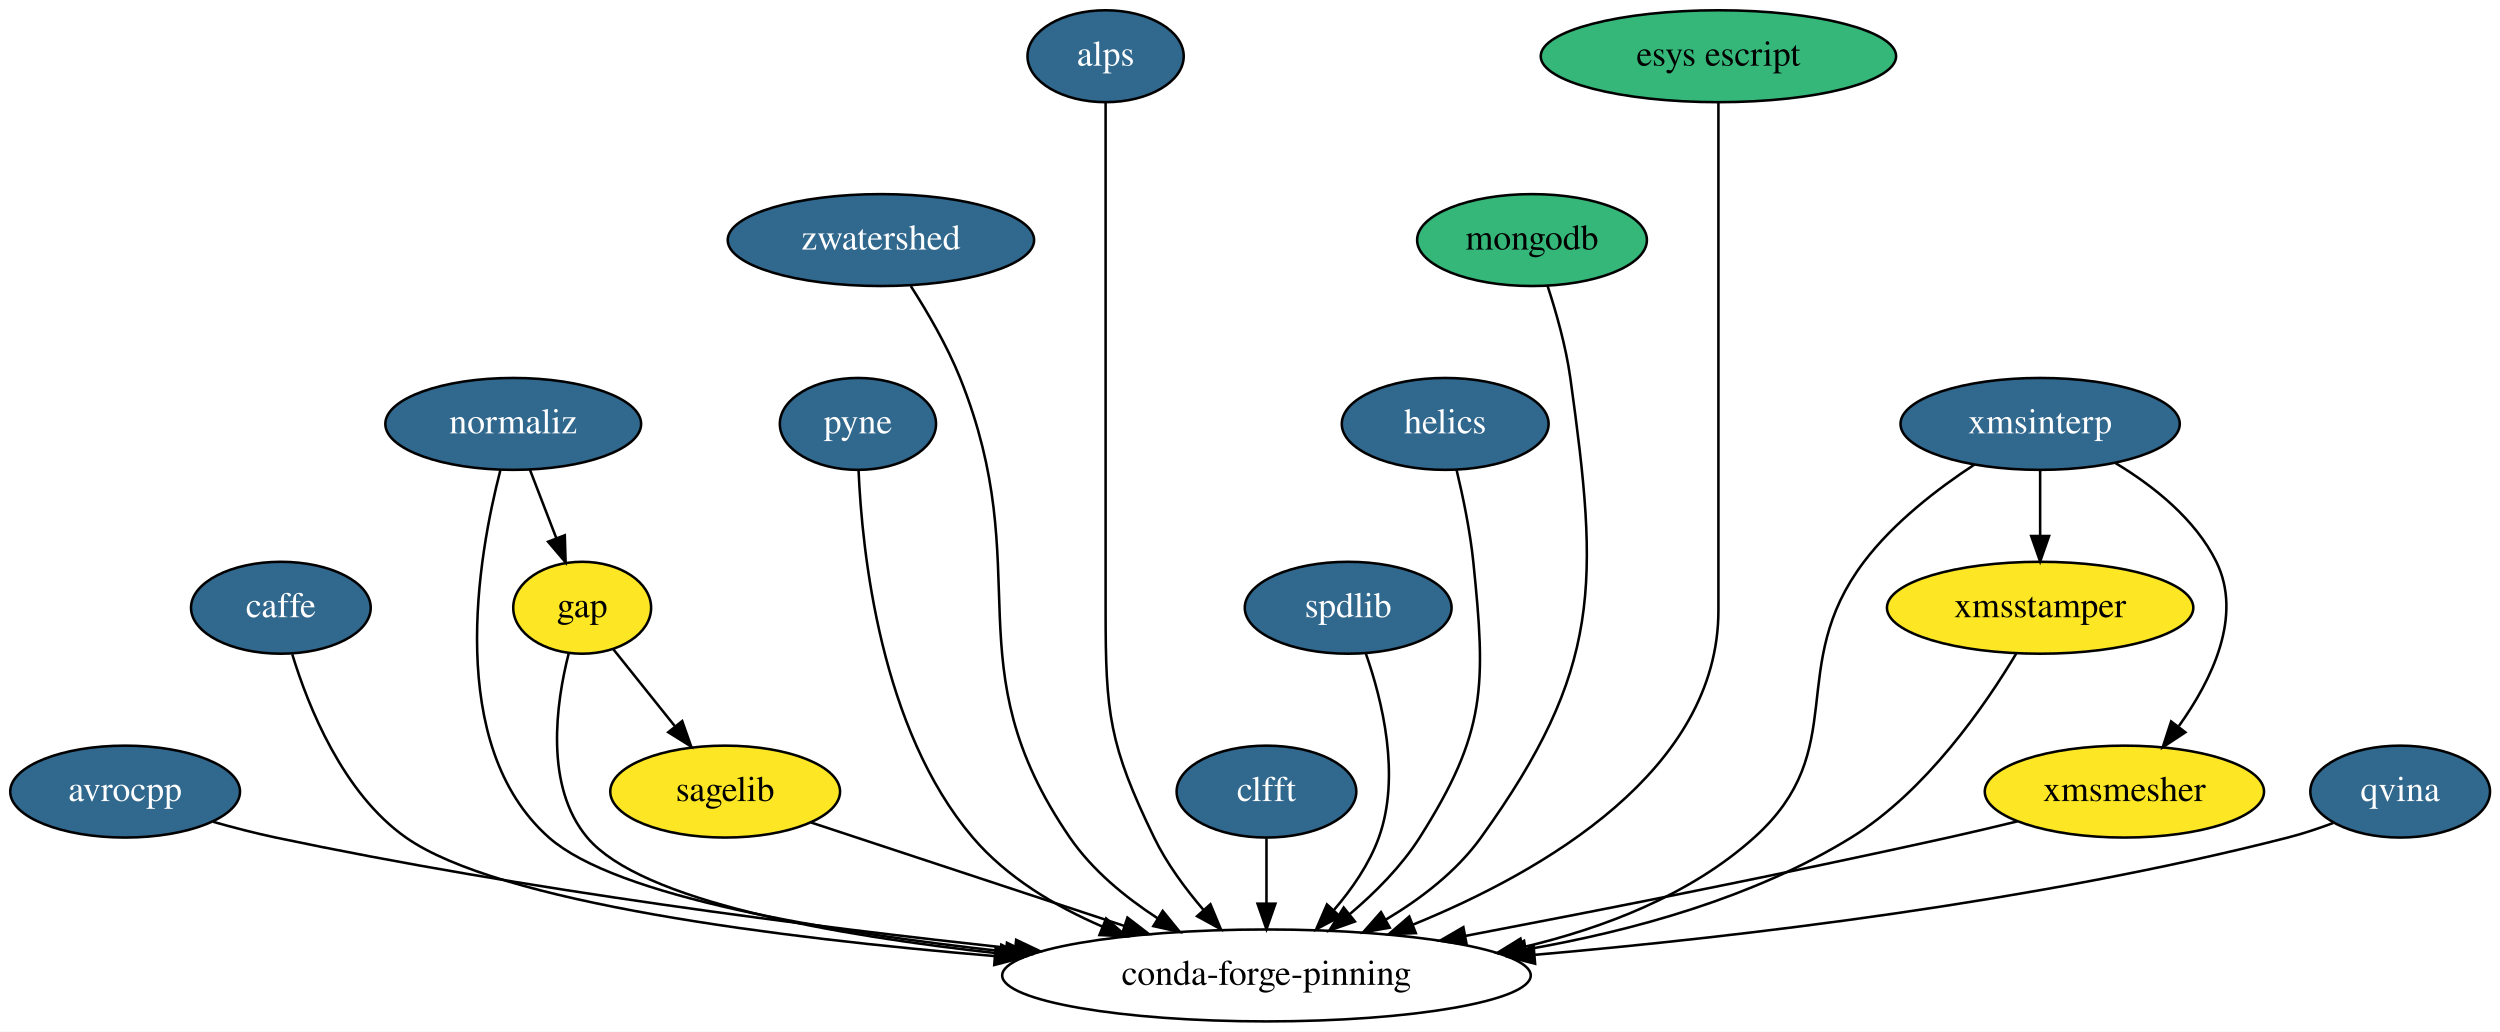
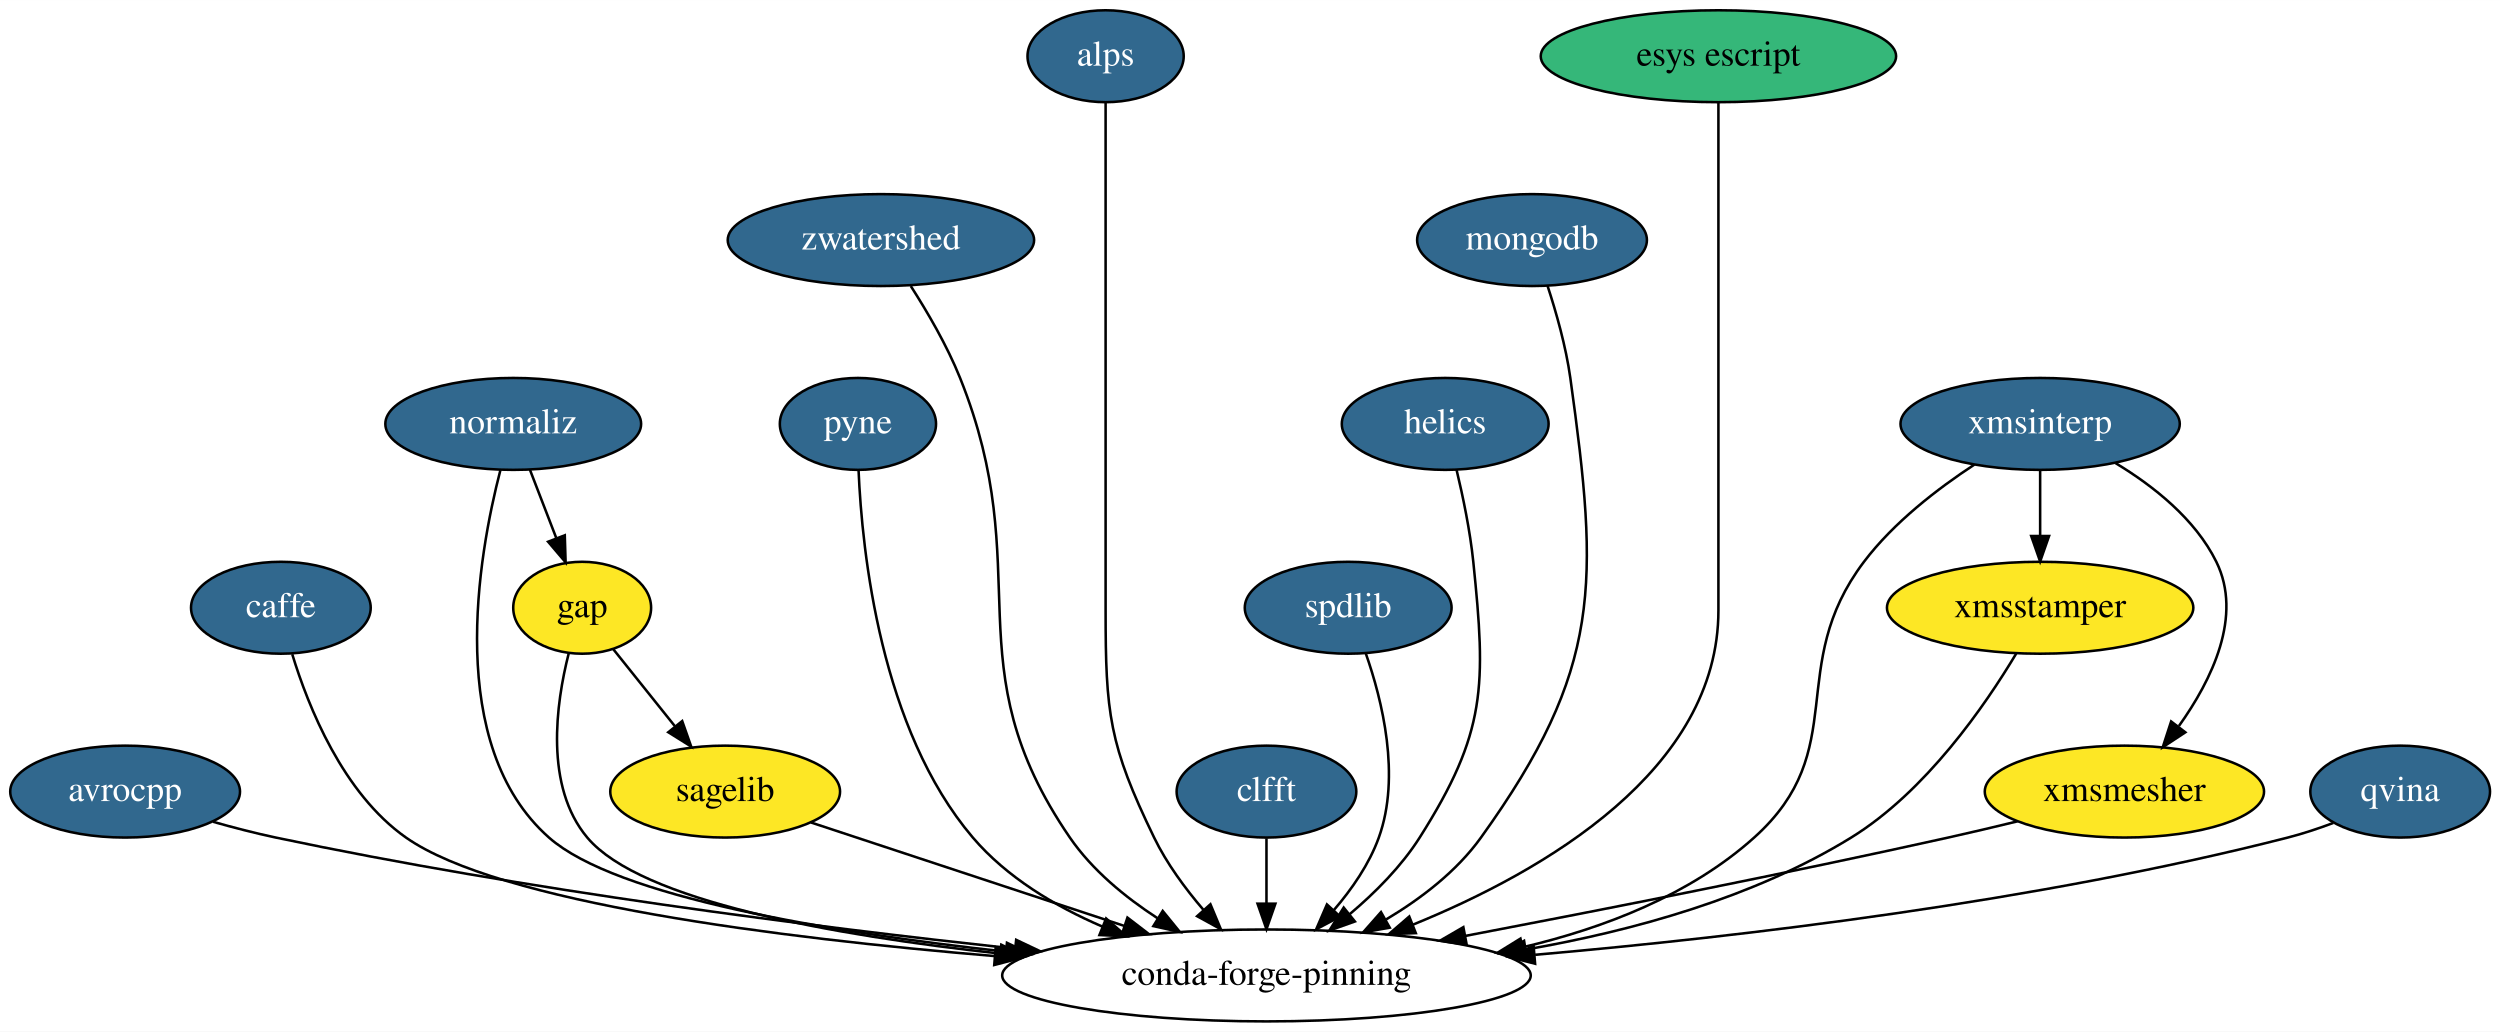
<svg xmlns="http://www.w3.org/2000/svg" xmlns:xlink="http://www.w3.org/1999/xlink" width="979pt" height="404pt" viewBox="0.00 0.00 979.10 404.00">
  <g id="graph0" class="graph" transform="scale(1 1) rotate(0) translate(4 400)">
    <polygon fill="white" stroke="transparent" points="-4,4 -4,-400 975.1,-400 975.1,4 -4,4" />
    <g id="node1" class="node">
      <g id="a_node1">
        <a xlink:href="https://github.com/conda-forge/avrocpp-feedstock/pull/8" xlink:title="avrocpp">
          <ellipse fill="#31688e" stroke="black" cx="45" cy="-90" rx="45" ry="18" />
          <text text-anchor="middle" x="45" y="-86.3" font-family="Times,serif" font-size="14.00" fill="white">avrocpp</text>
        </a>
      </g>
    </g>
    <g id="node2" class="node">
      <ellipse fill="none" stroke="black" cx="492" cy="-18" rx="103.5" ry="18" />
      <text text-anchor="middle" x="492" y="-14.3" font-family="Times,serif" font-size="14.00">conda-forge-pinning</text>
    </g>
    <g id="edge1" class="edge">
      <path fill="none" stroke="black" d="M79.42,-78.18C87.43,-75.91 95.97,-73.7 104,-72 201.4,-51.43 314.32,-37.05 393.13,-28.51" />
      <polygon fill="black" stroke="black" points="393.97,-31.94 403.54,-27.4 393.22,-24.98 393.97,-31.94" />
    </g>
    <g id="node3" class="node">
      <g id="a_node3">
        <a xlink:href="https://github.com/conda-forge/caffe-feedstock/pull/57" xlink:title="caffe">
          <ellipse fill="#31688e" stroke="black" cx="106" cy="-162" rx="35.19" ry="18" />
          <text text-anchor="middle" x="106" y="-158.3" font-family="Times,serif" font-size="14.00" fill="white">caffe</text>
        </a>
      </g>
    </g>
    <g id="edge2" class="edge">
      <path fill="none" stroke="black" d="M110.45,-143.81C116.74,-123.21 130.31,-89.32 155,-72 191.4,-46.46 301.03,-32.65 385.46,-25.59" />
      <polygon fill="black" stroke="black" points="385.95,-29.07 395.63,-24.77 385.38,-22.09 385.95,-29.07" />
    </g>
    <g id="node4" class="node">
      <g id="a_node4">
        <a xlink:href="https://github.com/conda-forge/gap-feedstock" xlink:title="gap">
          <ellipse fill="#fde725" stroke="black" cx="224" cy="-162" rx="27" ry="18" />
          <text text-anchor="middle" x="224" y="-158.3" font-family="Times,serif" font-size="14.00">gap</text>
        </a>
      </g>
    </g>
    <g id="edge3" class="edge">
      <path fill="none" stroke="black" d="M218.72,-144.08C213.71,-124.38 209.21,-92.01 226,-72 246.88,-47.13 322.47,-33.67 387.75,-26.55" />
      <polygon fill="black" stroke="black" points="388.14,-30.03 397.72,-25.5 387.41,-23.07 388.14,-30.03" />
    </g>
    <g id="node5" class="node">
      <g id="a_node5">
        <a xlink:href="https://github.com/conda-forge/sagelib-feedstock" xlink:title="sagelib">
          <ellipse fill="#fde725" stroke="black" cx="280" cy="-90" rx="45" ry="18" />
          <text text-anchor="middle" x="280" y="-86.3" font-family="Times,serif" font-size="14.00">sagelib</text>
        </a>
      </g>
    </g>
    <g id="edge4" class="edge">
      <path fill="none" stroke="black" d="M236.15,-145.81C243.19,-137.02 252.22,-125.73 260.25,-115.69" />
      <polygon fill="black" stroke="black" points="263.18,-117.62 266.7,-107.63 257.72,-113.25 263.18,-117.62" />
    </g>
    <g id="edge5" class="edge">
      <path fill="none" stroke="black" d="M313.59,-77.91C346.53,-67.03 397.33,-50.26 436.31,-37.39" />
      <polygon fill="black" stroke="black" points="437.55,-40.66 445.95,-34.21 435.35,-34.02 437.55,-40.66" />
    </g>
    <g id="node6" class="node">
      <g id="a_node6">
        <a xlink:href="https://github.com/conda-forge/pyne-feedstock/pull/39" xlink:title="pyne">
          <ellipse fill="#31688e" stroke="black" cx="332" cy="-234" rx="30.59" ry="18" />
          <text text-anchor="middle" x="332" y="-230.3" font-family="Times,serif" font-size="14.00" fill="white">pyne</text>
        </a>
      </g>
    </g>
    <g id="edge6" class="edge">
      <path fill="none" stroke="black" d="M332.25,-215.8C333.62,-183.77 340.86,-114.41 377,-72 390.3,-56.4 409.16,-45.13 427.78,-37.11" />
      <polygon fill="black" stroke="black" points="429.2,-40.31 437.16,-33.32 426.58,-33.82 429.2,-40.31" />
    </g>
    <g id="node7" class="node">
      <g id="a_node7">
        <a xlink:href="https://github.com/conda-forge/zwatershed-feedstock/pull/15" xlink:title="zwatershed">
          <ellipse fill="#31688e" stroke="black" cx="341" cy="-306" rx="60" ry="18" />
          <text text-anchor="middle" x="341" y="-302.3" font-family="Times,serif" font-size="14.00" fill="white">zwatershed</text>
        </a>
      </g>
    </g>
    <g id="edge7" class="edge">
      <path fill="none" stroke="black" d="M352.69,-288C359.17,-277.91 366.92,-264.66 372,-252 402.65,-175.67 368.47,-139.83 415,-72 423.73,-59.28 436.59,-48.7 449.31,-40.42" />
      <polygon fill="black" stroke="black" points="451.36,-43.27 458.05,-35.06 447.69,-37.31 451.36,-43.27" />
    </g>
    <g id="node8" class="node">
      <g id="a_node8">
        <a xlink:href="https://github.com/conda-forge/alps-feedstock/pull/30" xlink:title="alps">
          <ellipse fill="#31688e" stroke="black" cx="429" cy="-378" rx="30.59" ry="18" />
          <text text-anchor="middle" x="429" y="-374.3" font-family="Times,serif" font-size="14.00" fill="white">alps</text>
        </a>
      </g>
    </g>
    <g id="edge8" class="edge">
      <path fill="none" stroke="black" d="M429,-359.95C429,-333.29 429,-280.11 429,-235 429,-235 429,-235 429,-161 429,-120.55 430.35,-108.39 448,-72 452.9,-61.89 460.14,-52.06 467.33,-43.67" />
      <polygon fill="black" stroke="black" points="470.05,-45.88 474.13,-36.1 464.84,-41.2 470.05,-45.88" />
    </g>
    <g id="node9" class="node">
      <g id="a_node9">
        <a xlink:href="https://github.com/conda-forge/clfft-feedstock/pull/10" xlink:title="clfft">
          <ellipse fill="#31688e" stroke="black" cx="492" cy="-90" rx="35.19" ry="18" />
          <text text-anchor="middle" x="492" y="-86.3" font-family="Times,serif" font-size="14.00" fill="white">clfft</text>
        </a>
      </g>
    </g>
    <g id="edge9" class="edge">
      <path fill="none" stroke="black" d="M492,-71.7C492,-63.98 492,-54.71 492,-46.11" />
      <polygon fill="black" stroke="black" points="495.5,-46.1 492,-36.1 488.5,-46.1 495.5,-46.1" />
    </g>
    <g id="node10" class="node">
      <g id="a_node10">
        <a xlink:href="https://github.com/conda-forge/spdlib-feedstock/pull/16" xlink:title="spdlib">
          <ellipse fill="#31688e" stroke="black" cx="524" cy="-162" rx="40.5" ry="18" />
          <text text-anchor="middle" x="524" y="-158.3" font-family="Times,serif" font-size="14.00" fill="white">spdlib</text>
        </a>
      </g>
    </g>
    <g id="edge10" class="edge">
      <path fill="none" stroke="black" d="M530.9,-144.1C537.32,-125.81 544.68,-96.05 536,-72 532.25,-61.6 525.46,-51.8 518.33,-43.52" />
      <polygon fill="black" stroke="black" points="520.83,-41.06 511.47,-36.08 515.68,-45.81 520.83,-41.06" />
    </g>
    <g id="node11" class="node">
      <g id="a_node11">
        <a xlink:href="https://github.com/conda-forge/helics-feedstock/pull/18" xlink:title="helics">
          <ellipse fill="#31688e" stroke="black" cx="562" cy="-234" rx="40.5" ry="18" />
          <text text-anchor="middle" x="562" y="-230.3" font-family="Times,serif" font-size="14.00" fill="white">helics</text>
        </a>
      </g>
    </g>
    <g id="edge11" class="edge">
      <path fill="none" stroke="black" d="M566.46,-215.95C568.94,-205.63 571.75,-192.15 573,-180 577.99,-131.36 578.2,-113.29 552,-72 544.83,-60.7 534.57,-50.41 524.55,-41.96" />
      <polygon fill="black" stroke="black" points="526.63,-39.13 516.64,-35.59 522.24,-44.59 526.63,-39.13" />
    </g>
    <g id="node12" class="node">
      <g id="a_node12">
-         <a xlink:href="https://github.com/conda-forge/mongodb-feedstock" xlink:title="mongodb">
-           <ellipse fill="#35b779" stroke="black" cx="596" cy="-306" rx="45" ry="18" />
-           <text text-anchor="middle" x="596" y="-302.3" font-family="Times,serif" font-size="14.00">mongodb</text>
+         <a xlink:href="https://github.com/conda-forge/mongodb-feedstock/pull/3" xlink:title="mongodb">
+           <ellipse fill="#31688e" stroke="black" cx="596" cy="-306" rx="45" ry="18" />
+           <text text-anchor="middle" x="596" y="-302.3" font-family="Times,serif" font-size="14.00" fill="white">mongodb</text>
        </a>
      </g>
    </g>
    <g id="edge12" class="edge">
      <path fill="none" stroke="black" d="M602.08,-288.07C605.45,-277.79 609.29,-264.31 611,-252 622.2,-171.28 623.56,-138.18 576,-72 566.51,-58.79 552.6,-48.12 538.83,-39.91" />
      <polygon fill="black" stroke="black" points="540.28,-36.71 529.84,-34.87 536.85,-42.81 540.28,-36.71" />
    </g>
    <g id="node13" class="node">
      <g id="a_node13">
        <a xlink:href="https://github.com/conda-forge/normaliz-feedstock/pull/19" xlink:title="normaliz">
          <ellipse fill="#31688e" stroke="black" cx="197" cy="-234" rx="50.09" ry="18" />
          <text text-anchor="middle" x="197" y="-230.3" font-family="Times,serif" font-size="14.00" fill="white">normaliz</text>
        </a>
      </g>
    </g>
    <g id="edge13" class="edge">
      <path fill="none" stroke="black" d="M191.96,-215.85C183.28,-182.3 170.12,-108.15 211,-72 237.36,-48.69 320.71,-34.94 389.84,-27.32" />
      <polygon fill="black" stroke="black" points="390.36,-30.78 399.93,-26.23 389.61,-23.82 390.36,-30.78" />
    </g>
    <g id="edge14" class="edge">
      <path fill="none" stroke="black" d="M203.54,-216.05C206.62,-208.06 210.37,-198.33 213.82,-189.4" />
      <polygon fill="black" stroke="black" points="217.19,-190.38 217.52,-179.79 210.66,-187.86 217.19,-190.38" />
    </g>
    <g id="node14" class="node">
      <g id="a_node14">
        <a xlink:href="https://github.com/conda-forge/esys-escript-feedstock" xlink:title="esys escript">
          <ellipse fill="#35b779" stroke="black" cx="669" cy="-378" rx="69.59" ry="18" />
          <text text-anchor="middle" x="669" y="-374.3" font-family="Times,serif" font-size="14.00">esys escript</text>
        </a>
      </g>
    </g>
    <g id="edge15" class="edge">
      <path fill="none" stroke="black" d="M669,-359.95C669,-333.29 669,-280.11 669,-235 669,-235 669,-235 669,-161 669,-98.51 601.04,-58.94 549.34,-37.88" />
      <polygon fill="black" stroke="black" points="550.49,-34.57 539.9,-34.16 547.92,-41.08 550.49,-34.57" />
    </g>
    <g id="node15" class="node">
      <g id="a_node15">
        <a xlink:href="https://github.com/conda-forge/xmsinterp-feedstock/pull/6" xlink:title="xmsinterp">
          <ellipse fill="#31688e" stroke="black" cx="795" cy="-234" rx="54.69" ry="18" />
          <text text-anchor="middle" x="795" y="-230.3" font-family="Times,serif" font-size="14.00" fill="white">xmsinterp</text>
        </a>
      </g>
    </g>
    <g id="edge16" class="edge">
      <path fill="none" stroke="black" d="M769.25,-218.07C754.91,-208.67 737.66,-195.42 726,-180 694.84,-138.79 721.45,-106.5 683,-72 658.05,-49.61 624.42,-36.59 592.35,-29.04" />
      <polygon fill="black" stroke="black" points="592.97,-25.6 582.45,-26.87 591.47,-32.43 592.97,-25.6" />
    </g>
    <g id="node16" class="node">
      <g id="a_node16">
        <a xlink:href="https://github.com/conda-forge/xmsstamper-feedstock" xlink:title="xmsstamper">
          <ellipse fill="#fde725" stroke="black" cx="795" cy="-162" rx="60" ry="18" />
          <text text-anchor="middle" x="795" y="-158.3" font-family="Times,serif" font-size="14.00">xmsstamper</text>
        </a>
      </g>
    </g>
    <g id="edge17" class="edge">
      <path fill="none" stroke="black" d="M795,-215.7C795,-207.98 795,-198.71 795,-190.11" />
      <polygon fill="black" stroke="black" points="798.5,-190.1 795,-180.1 791.5,-190.1 798.5,-190.1" />
    </g>
    <g id="node17" class="node">
      <g id="a_node17">
        <a xlink:href="https://github.com/conda-forge/xmsmesher-feedstock" xlink:title="xmsmesher">
          <ellipse fill="#fde725" stroke="black" cx="828" cy="-90" rx="54.69" ry="18" />
          <text text-anchor="middle" x="828" y="-86.3" font-family="Times,serif" font-size="14.00">xmsmesher</text>
        </a>
      </g>
    </g>
    <g id="edge18" class="edge">
      <path fill="none" stroke="black" d="M824.51,-218.66C839.27,-209.76 855.72,-196.8 864,-180 874.45,-158.8 862.28,-133.78 849.34,-115.68" />
      <polygon fill="black" stroke="black" points="851.87,-113.22 843.02,-107.39 846.3,-117.47 851.87,-113.22" />
    </g>
    <g id="edge19" class="edge">
      <path fill="none" stroke="black" d="M785.62,-144.04C773.44,-123.68 750.25,-90.03 721,-72 682.89,-48.51 635.39,-35.42 593.54,-28.13" />
      <polygon fill="black" stroke="black" points="594.03,-24.67 583.59,-26.49 592.89,-31.57 594.03,-24.67" />
    </g>
    <g id="edge20" class="edge">
      <path fill="none" stroke="black" d="M786.11,-78.35C777.18,-76.18 767.79,-73.95 759,-72 695.62,-57.91 623.36,-43.68 570.01,-33.51" />
      <polygon fill="black" stroke="black" points="570.42,-30.03 559.94,-31.6 569.11,-36.91 570.42,-30.03" />
    </g>
    <g id="node18" class="node">
      <g id="a_node18">
        <a xlink:href="https://github.com/conda-forge/qvina-feedstock/pull/3" xlink:title="qvina">
          <ellipse fill="#31688e" stroke="black" cx="936" cy="-90" rx="35.19" ry="18" />
          <text text-anchor="middle" x="936" y="-86.3" font-family="Times,serif" font-size="14.00" fill="white">qvina</text>
        </a>
      </g>
    </g>
    <g id="edge21" class="edge">
      <path fill="none" stroke="black" d="M909.81,-77.72C904.02,-75.55 897.87,-73.5 892,-72 793.72,-46.88 678.64,-33.22 597.21,-26.09" />
      <polygon fill="black" stroke="black" points="597.21,-22.58 586.95,-25.22 596.62,-29.56 597.21,-22.58" />
    </g>
  </g>
</svg>
